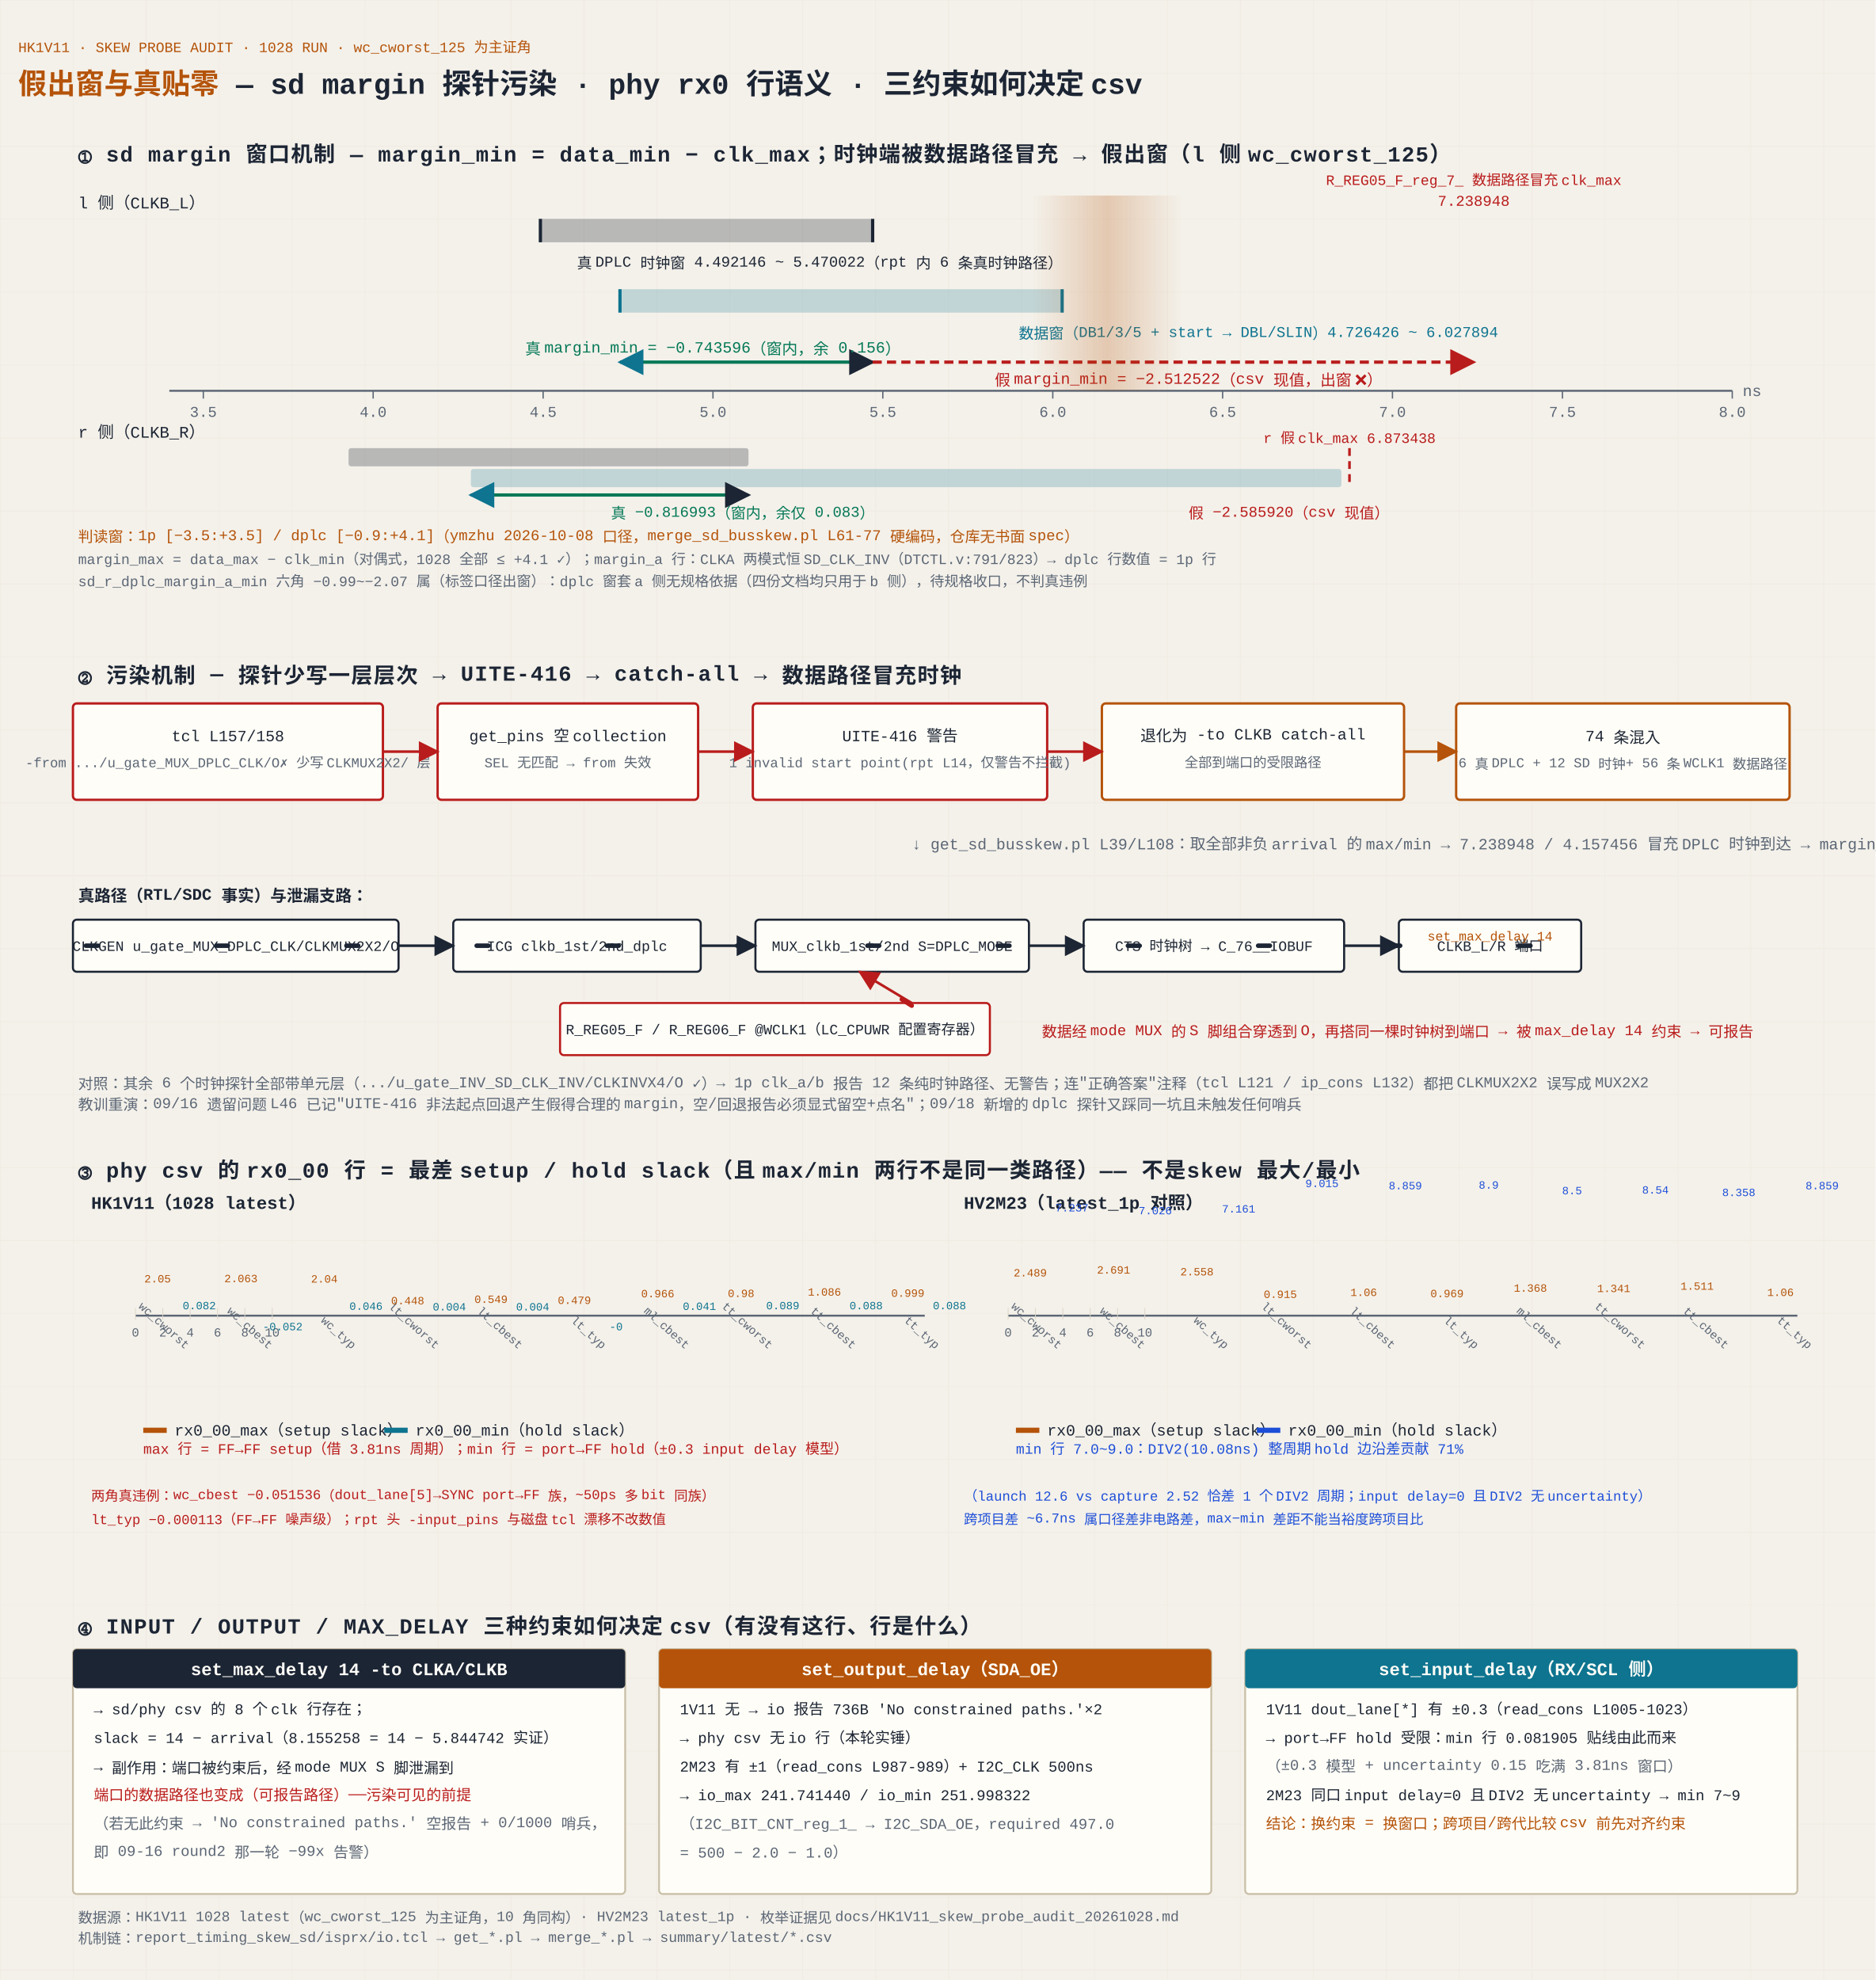
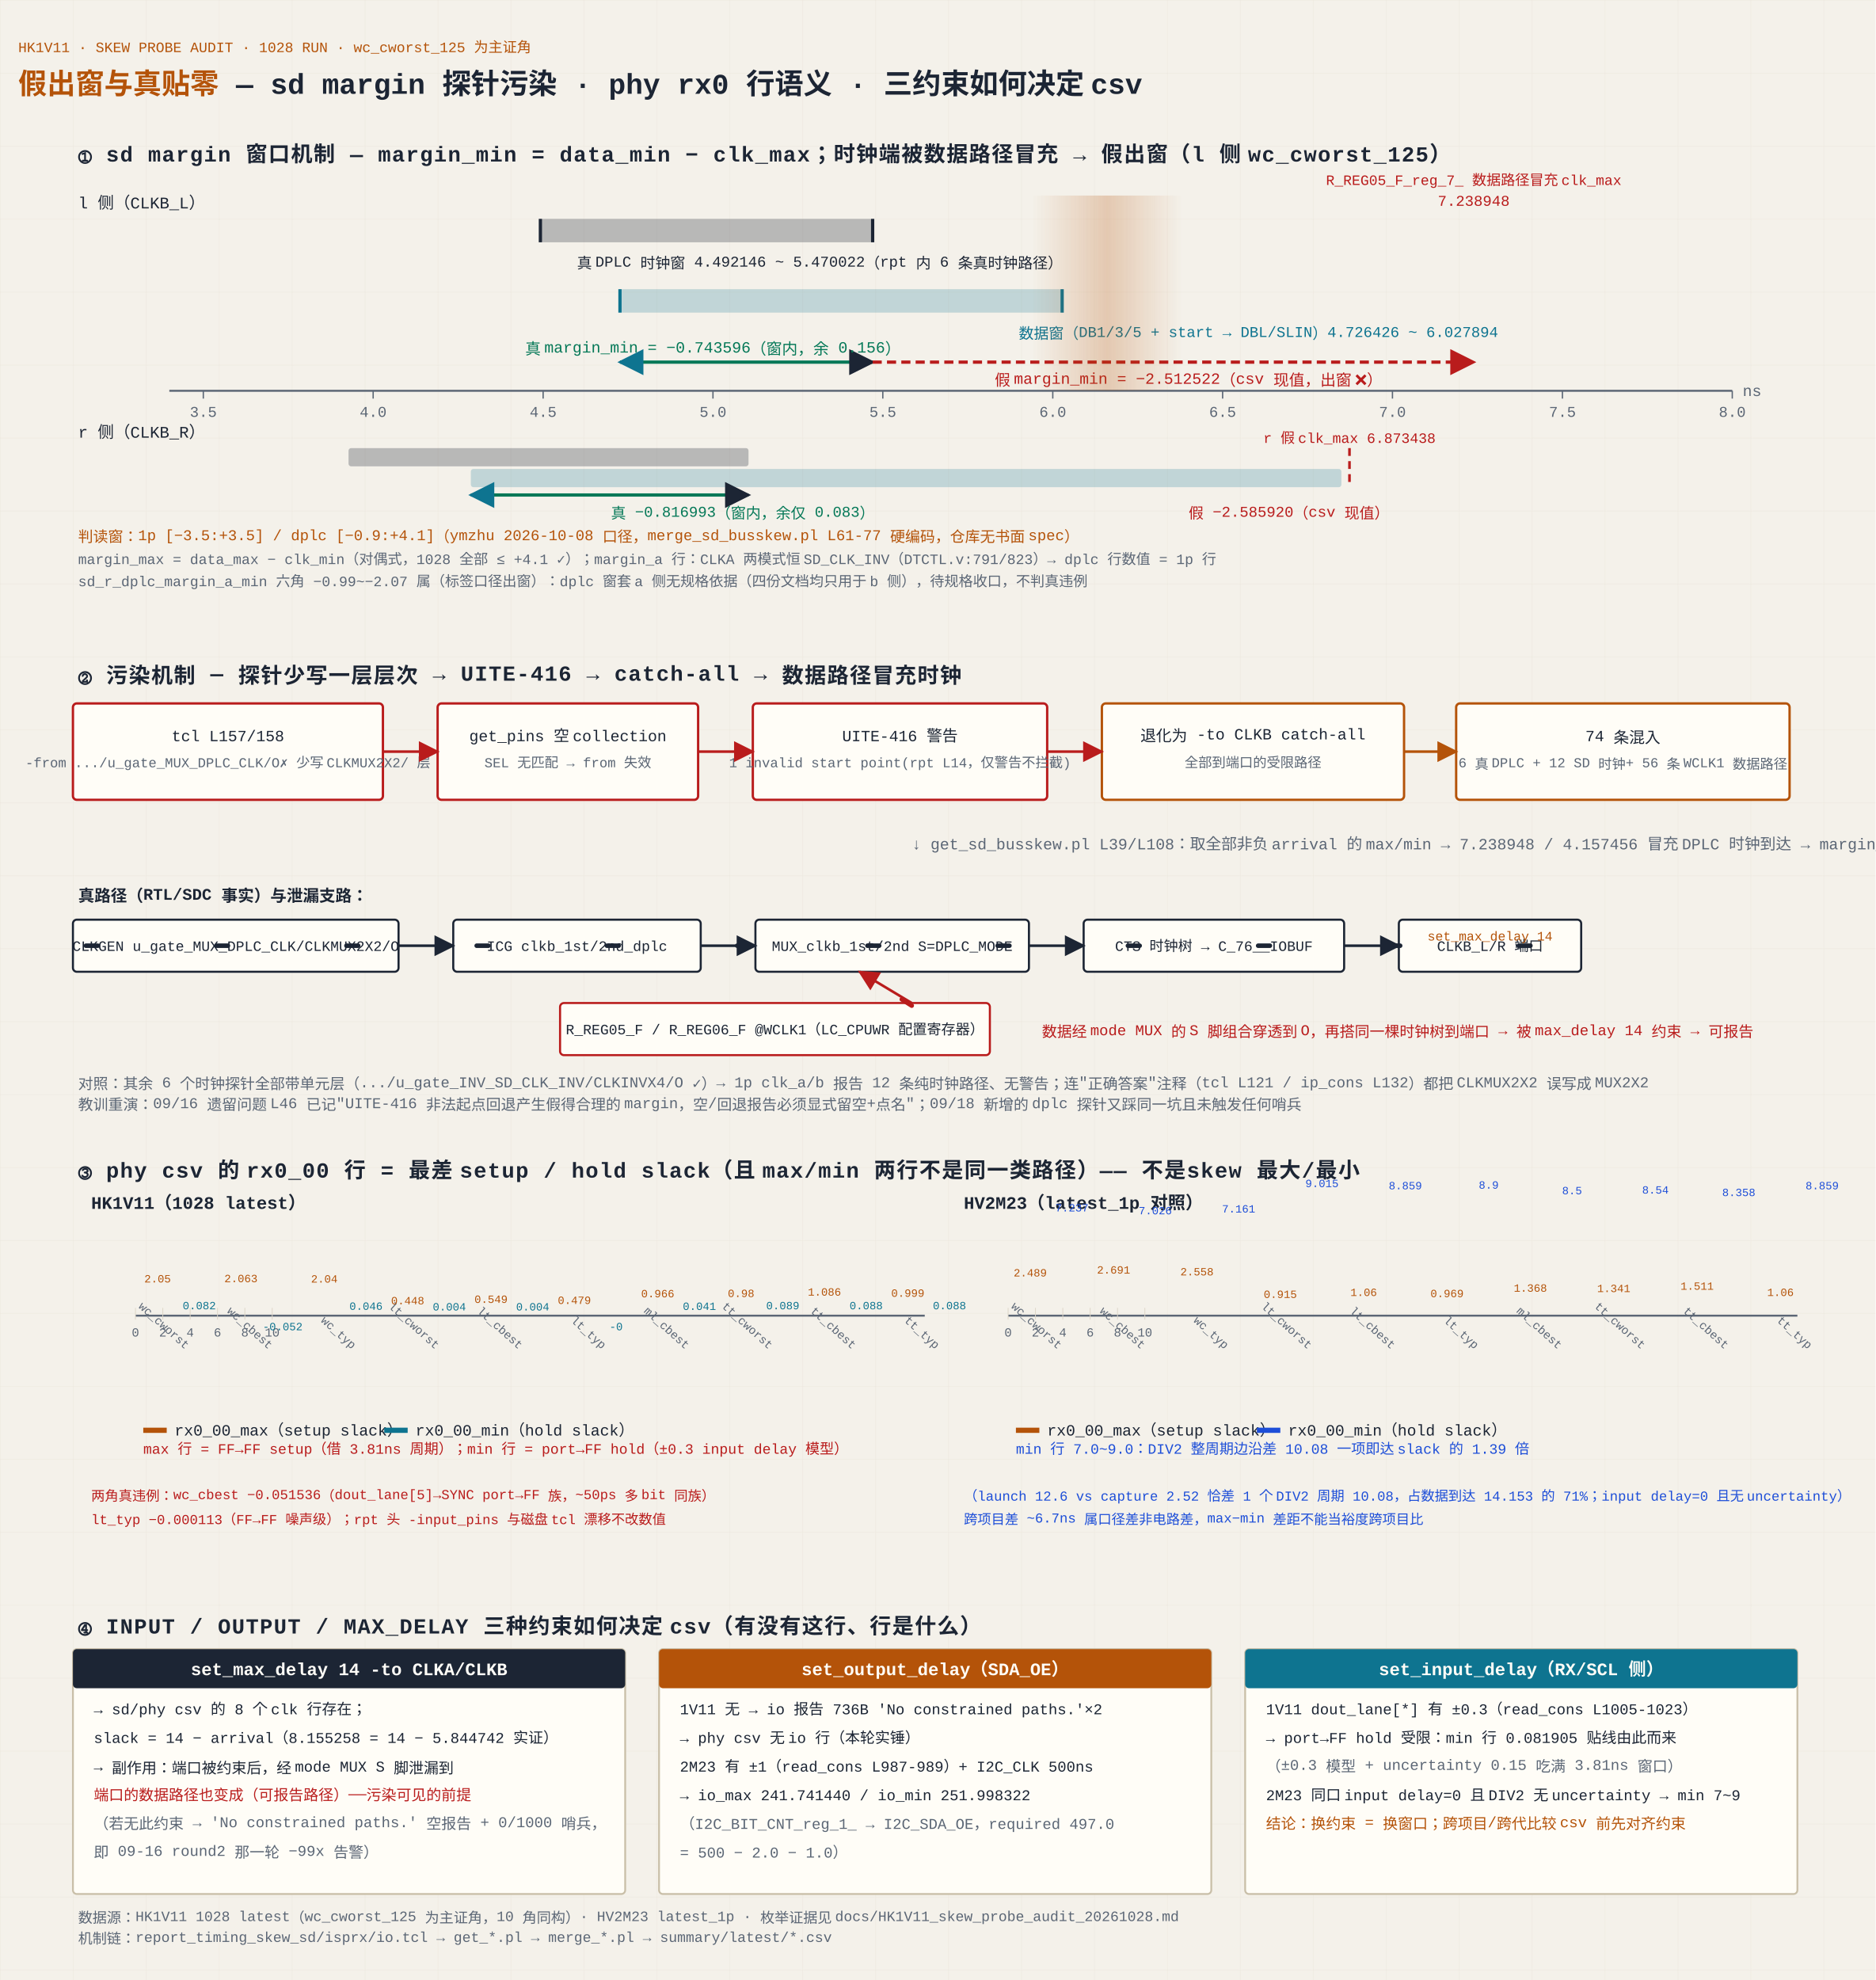
<svg xmlns="http://www.w3.org/2000/svg" width="1440" height="1520" viewBox="0 0 1440 1520" fill="#1c2534">
  <defs>
    <pattern id="grid" width="56" height="56" patternUnits="userSpaceOnUse">
      <path d="M 56 0 L 0 0 0 56" fill="none" stroke="#ddd6c8" stroke-width="0.5" />
    </pattern>
    <marker id="m_green" viewBox="0 0 10 10" refX="9" refY="5" markerWidth="8" markerHeight="8" orient="auto-start-reverse">
      <path d="M0,0 L10,5 L0,10 z" fill="#047857" />
    </marker>
    <marker id="m_red" viewBox="0 0 10 10" refX="9" refY="5" markerWidth="8" markerHeight="8" orient="auto-start-reverse">
      <path d="M0,0 L10,5 L0,10 z" fill="#b91c1c" />
    </marker>
    <marker id="m_ink" viewBox="0 0 10 10" refX="9" refY="5" markerWidth="8" markerHeight="8" orient="auto-start-reverse">
      <path d="M0,0 L10,5 L0,10 z" fill="#1c2534" />
    </marker>
    <marker id="m_data" viewBox="0 0 10 10" refX="9" refY="5" markerWidth="8" markerHeight="8" orient="auto-start-reverse">
      <path d="M0,0 L10,5 L0,10 z" fill="#0e7490" />
    </marker>
    <marker id="m_amber" viewBox="0 0 10 10" refX="9" refY="5" markerWidth="8" markerHeight="8" orient="auto-start-reverse">
      <path d="M0,0 L10,5 L0,10 z" fill="#b45309" />
    </marker>
    <marker id="m_blue" viewBox="0 0 10 10" refX="9" refY="5" markerWidth="8" markerHeight="8" orient="auto-start-reverse">
      <path d="M0,0 L10,5 L0,10 z" fill="#1d4ed8" />
    </marker>
    <marker id="m_mut" viewBox="0 0 10 10" refX="9" refY="5" markerWidth="8" markerHeight="8" orient="auto-start-reverse">
      <path d="M0,0 L10,5 L0,10 z" fill="#5b6675" />
    </marker>
    <linearGradient id="sweepgrad" x1="0" y1="0" x2="1" y2="0">
      <stop offset="0" stop-color="#f7e8d4" stop-opacity="0" />
      <stop offset="0.5" stop-color="#b45309" stop-opacity="0.55" />
      <stop offset="1" stop-color="#f7e8d4" stop-opacity="0" />
    </linearGradient>
  </defs>
  <style>text{font-family:"Microsoft YaHei","Noto Sans SC","Courier New",monospace}.mono{font-family:"Consolas","Microsoft YaHei","Courier New",monospace}.mut{fill:#5b6675}</style>
  <style>
.row{opacity:0;animation:rowIn .55s cubic-bezier(.22,.7,.3,1) forwards}
.head{opacity:0;animation:rowIn .55s cubic-bezier(.22,.7,.3,1) forwards}
@keyframes rowIn{from{opacity:0;transform:translateY(10px)}to{opacity:1;transform:none}}
.draw{stroke-dasharray:100;animation:drawIn .6s cubic-bezier(.4,0,.2,1) forwards}
@keyframes drawIn{from{stroke-dashoffset:100}to{stroke-dashoffset:0}}
.fade{opacity:0;animation:fadeIn .6s ease forwards}
@keyframes fadeIn{to{opacity:1}}
.flowdot{fill:none;stroke-linecap:round;stroke-dasharray:9 91;stroke-width:3.5;animation:flow 1.5s linear infinite}
@keyframes flow{to{stroke-dashoffset:-100}}
.flowtail{fill:none;stroke-linecap:round;stroke-dasharray:4 96;stroke-width:8;opacity:.25;animation:flow 1.5s linear infinite}
.pulse{transform-box:fill-box;transform-origin:center;animation:pulse 2.8s ease-in-out infinite}
@keyframes pulse{0%,100%{transform:scale(1);filter:drop-shadow(0 0 0 rgba(180,83,9,0))}50%{transform:scale(1.03);filter:drop-shadow(0 0 12px rgba(180,83,9,.8))}}
.pulse-t{transform-box:fill-box;transform-origin:center;animation:pulseT 2.8s ease-in-out infinite}
@keyframes pulseT{0%,100%{transform:scale(1);filter:drop-shadow(0 0 0 rgba(14,116,144,0))}50%{transform:scale(1.03);filter:drop-shadow(0 0 12px rgba(14,116,144,.8))}}
.pulse-b{transform-box:fill-box;transform-origin:center;animation:pulseB 2.8s ease-in-out infinite}
@keyframes pulseB{0%,100%{transform:scale(1);filter:drop-shadow(0 0 0 rgba(29,78,216,0))}50%{transform:scale(1.03);filter:drop-shadow(0 0 12px rgba(29,78,216,.8))}}
.sweepband{opacity:.85;animation:sweepMove 8s linear infinite}
@keyframes sweepMove{to{transform:translateX(var(--sweepP,160px))}}
.dashgrow{stroke-dasharray:7 5;animation:dashgrow 2.6s linear infinite}
@keyframes dashgrow{from{stroke-dashoffset:72}to{stroke-dashoffset:0}}
.march{animation:march 1.5s linear infinite}
@keyframes march{to{stroke-dashoffset:-16}}
.cellwave{transform-box:fill-box;transform-origin:center;animation:wave 2.6s ease-in-out infinite}
@keyframes wave{0%,100%{opacity:1;transform:scale(1)}50%{opacity:.72;transform:scale(1.01)}}
.breathe{animation:br 3.2s ease-in-out infinite}
@keyframes br{0%,100%{opacity:1}50%{opacity:.55}}
.step{transform-box:fill-box;transform-origin:center;animation:stepLit 6s ease-in-out infinite}
@keyframes stepLit{0%,16%{filter:drop-shadow(0 0 9px rgba(29,78,216,.85));transform:scale(1.02)}24%,92%{filter:drop-shadow(0 0 0 rgba(29,78,216,0));transform:none}100%{filter:drop-shadow(0 0 9px rgba(29,78,216,.85));transform:scale(1.02)}}
@media (prefers-reduced-motion:reduce){*{animation:none!important}.row,.head,.fade{opacity:1!important}.flowdot,.flowtail,.sweepband{display:none!important}}
</style>
  <rect width="1440" height="1520" fill="#f4f1ea" />
  <rect width="1440" height="1520" fill="url(#grid)" opacity="0.45" />
  <text x="14" y="40" font-size="11" fill="#b45309" class="mono">HK1V11 · SKEW PROBE AUDIT · 1028 RUN · wc_cworst_125 为主证角</text>
  <text x="14" y="72" font-size="22" font-weight="bold">
    <tspan fill="#b45309">假出窗与真贴零</tspan> — sd margin 探针污染 · phy rx0 行语义 · 三约束如何决定 csv</text>
  <rect class="fade" x="40" y="96" width="1360" height="380" rx="2" fill="#fffdf7" stroke="#c9bfa8" stroke-width="1.5" />
  <text x="60" y="124" font-size="16.5" font-weight="bold" letter-spacing="0.05em">① sd margin 窗口机制 — margin_min = data_min − clk_max；时钟端被数据路径冒充 → 假出窗（l 侧 wc_cworst_125）</text>
  <text x="60" y="160" font-size="12.5">l 侧（CLKB_L）</text>
  <rect x="414.9" y="168" width="255.1" height="18" rx="2" fill="#1c2534" opacity="0.28" />
  <line x1="414.9" y1="168" x2="414.9" y2="186" stroke="#1c2534" stroke-width="2.5" />
  <line x1="670.0" y1="168" x2="670.0" y2="186" stroke="#1c2534" stroke-width="2.5" class="clktrue" />
  <text x="443.0" y="206" font-size="11.5" fill="#1c2534">真 DPLC 时钟窗 4.492146 ~ 5.470022（rpt 内 6 条真时钟路径）</text>
  <rect x="476.0" y="222" width="339.5" height="18" rx="2" fill="#0e7490" opacity="0.22" />
  <line x1="476.0" y1="222" x2="476.0" y2="240" stroke="#0e7490" stroke-width="2.5" />
  <line x1="815.5" y1="222" x2="815.5" y2="240" stroke="#0e7490" stroke-width="2.5" />
  <text x="782.2" y="260" font-size="11.5" fill="#0e7490">数据窗（DB1/3/5 + start → DBL/SLIN）4.726426 ~ 6.027894</text>
  <line x1="1131.5" y1="150" x2="1131.5" y2="300" stroke="#b91c1c" stroke-width="2" stroke-dasharray="6,4" class="fade march" />
  <text x="1131.5" y="158" font-size="11.5" fill="#b91c1c" text-anchor="middle">7.238948</text>
  <text x="1131.5" y="142" font-size="11" fill="#b91c1c" text-anchor="middle" class="mono">R_REG05_F_reg_7_ 数据路径冒充 clk_max</text>
  <line x1="130" y1="300" x2="1330" y2="300" stroke="#5b6675" stroke-width="1.5" />
  <line x1="156.1" y1="300" x2="156.1" y2="306" stroke="#5b6675" stroke-width="1" />
  <text x="156.1" y="320" font-size="11.5" text-anchor="middle" class="mono mut">3.5</text>
  <line x1="286.5" y1="300" x2="286.5" y2="306" stroke="#5b6675" stroke-width="1" />
  <text x="286.5" y="320" font-size="11.5" text-anchor="middle" class="mono mut">4.0</text>
  <line x1="417.0" y1="300" x2="417.0" y2="306" stroke="#5b6675" stroke-width="1" />
  <text x="417.0" y="320" font-size="11.5" text-anchor="middle" class="mono mut">4.5</text>
  <line x1="547.4" y1="300" x2="547.4" y2="306" stroke="#5b6675" stroke-width="1" />
  <text x="547.4" y="320" font-size="11.5" text-anchor="middle" class="mono mut">5.0</text>
  <line x1="677.8" y1="300" x2="677.8" y2="306" stroke="#5b6675" stroke-width="1" />
  <text x="677.8" y="320" font-size="11.5" text-anchor="middle" class="mono mut">5.5</text>
  <line x1="808.3" y1="300" x2="808.3" y2="306" stroke="#5b6675" stroke-width="1" />
  <text x="808.3" y="320" font-size="11.5" text-anchor="middle" class="mono mut">6.0</text>
  <line x1="938.7" y1="300" x2="938.7" y2="306" stroke="#5b6675" stroke-width="1" />
  <text x="938.7" y="320" font-size="11.5" text-anchor="middle" class="mono mut">6.5</text>
  <line x1="1069.1" y1="300" x2="1069.1" y2="306" stroke="#5b6675" stroke-width="1" />
  <text x="1069.1" y="320" font-size="11.5" text-anchor="middle" class="mono mut">7.0</text>
  <line x1="1199.6" y1="300" x2="1199.6" y2="306" stroke="#5b6675" stroke-width="1" />
  <text x="1199.6" y="320" font-size="11.5" text-anchor="middle" class="mono mut">7.5</text>
  <line x1="1330.0" y1="300" x2="1330.0" y2="306" stroke="#5b6675" stroke-width="1" />
  <text x="1330.0" y="320" font-size="11.5" text-anchor="middle" class="mono mut">8.0</text>
  <text x="1338" y="304" font-size="12" class="mono mut">ns</text>
  <line x1="476.0" y1="278" x2="670.0" y2="278" stroke="#047857" stroke-width="2.5" marker-start="url(#m_data)" marker-end="url(#m_ink)" />
  <text x="547.4" y="272" font-size="12" text-anchor="middle" fill="#047857">真 margin_min = −0.743596（窗内，余 0.156）</text>
  <line x1="670.0" y1="278" x2="1131.5" y2="278" stroke="#b91c1c" stroke-width="2.5" stroke-dasharray="7,4" marker-end="url(#m_red)" />
  <text x="912.6" y="296" font-size="12" text-anchor="middle" fill="#b91c1c">假 margin_min = −2.512522（csv 现值，出窗 ❌）</text>
  <text x="60" y="336" font-size="12.5">r 侧（CLKB_R）</text>
  <rect x="267.6" y="344" width="307.1" height="14" rx="2" fill="#1c2534" opacity="0.28" />
  <rect x="361.5" y="360" width="668.4" height="14" rx="2" fill="#0e7490" opacity="0.22" />
  <line x1="1036.1" y1="344" x2="1036.1" y2="374" stroke="#b91c1c" stroke-width="2" stroke-dasharray="6,4" />
  <text x="1036.1" y="340" font-size="11" fill="#b91c1c" text-anchor="middle" class="mono">r 假 clk_max 6.873438</text>
  <line x1="361.5" y1="380" x2="574.7" y2="380" stroke="#047857" stroke-width="2.5" marker-start="url(#m_data)" marker-end="url(#m_ink)" />
  <text x="469.1" y="398" font-size="11.5" fill="#047857">真 −0.816993（窗内，余仅 0.083）</text>
  <text x="912.6" y="398" font-size="11.5" fill="#b91c1c">假 −2.585920（csv 现值）</text>
  <text x="60" y="416" font-size="11.5" fill="#b45309">判读窗：1p [−3.5:+3.5] / dplc [−0.9:+4.1]（ymzhu 2026-10-08 口径，merge_sd_busskew.pl L61-77 硬编码，仓库无书面 spec）</text>
  <text x="60" y="433" font-size="11" class="mut">margin_max = data_max − clk_min（对偶式，1028 全部 ≤ +4.1 ✓）；margin_a 行：CLKA 两模式恒 SD_CLK_INV（DTCTL.v:791/823）→ dplc 行数值 = 1p 行</text>
  <text x="60" y="450" font-size="11" class="mut">sd_r_dplc_margin_a_min 六角 −0.99~−2.07 属（标签口径出窗）：dplc 窗套 a 侧无规格依据（四份文档均只用于 b 侧），待规格收口，不判真违例</text>
  <rect class="fade" style="animation-delay:.15s" x="40" y="496" width="1360" height="360" rx="2" fill="#fffdf7" stroke="#c9bfa8" stroke-width="1.5" />
  <text x="60" y="524" font-size="16.5" font-weight="bold" letter-spacing="0.05em">② 污染机制 — 探针少写一层层次 → UITE-416 → catch-all → 数据路径冒充时钟</text>
  <rect x="56" y="540" width="238" height="74" rx="3" fill="#fffdf7" stroke="#b91c1c" stroke-width="1.8" />
  <text x="175" y="569" font-size="12" text-anchor="middle" fill="#1c2534" class="mono">tcl L157/158</text>
  <text x="175" y="589" font-size="10.5" text-anchor="middle" class="mut">-from .../u_gate_MUX_DPLC_CLK/O
✗ 少写 CLKMUX2X2/ 层</text>
  <rect x="336" y="540" width="200" height="74" rx="3" fill="#fffdf7" stroke="#b91c1c" stroke-width="1.8" />
  <text x="436" y="569" font-size="12" text-anchor="middle" fill="#1c2534" class="mono">get_pins 空 collection</text>
  <text x="436" y="589" font-size="10.5" text-anchor="middle" class="mut">SEL 无匹配 → from 失效</text>
  <rect x="578" y="540" width="226" height="74" rx="3" fill="#fffdf7" stroke="#b91c1c" stroke-width="1.8" />
  <text x="691" y="569" font-size="12" text-anchor="middle" fill="#1c2534" class="mono">UITE-416 警告</text>
  <text x="691" y="589" font-size="10.5" text-anchor="middle" class="mut">1 invalid start point
(rpt L14，仅警告不拦截)</text>
  <rect x="846" y="540" width="232" height="74" rx="3" fill="#fffdf7" stroke="#b45309" stroke-width="1.8" />
  <text x="962" y="569" font-size="12" text-anchor="middle" fill="#1c2534" class="mono">退化为 -to CLKB catch-all</text>
  <text x="962" y="589" font-size="10.5" text-anchor="middle" class="mut">全部到端口的受限路径</text>
  <rect x="1118" y="540" width="256" height="74" rx="3" fill="#fffdf7" stroke="#b45309" stroke-width="1.8" />
  <text x="1246" y="569" font-size="12" text-anchor="middle" fill="#1c2534" class="mono">74 条混入</text>
  <text x="1246" y="589" font-size="10.5" text-anchor="middle" class="mut">6 真 DPLC + 12 SD 时钟
+ 56 条 WCLK1 数据路径</text>
  <line x1="294" y1="577" x2="336" y2="577" stroke="#b91c1c" stroke-width="2" marker-end="url(#m_red)" />
  <line x1="536" y1="577" x2="578" y2="577" stroke="#b91c1c" stroke-width="2" marker-end="url(#m_red)" />
  <line x1="804" y1="577" x2="846" y2="577" stroke="#b91c1c" stroke-width="2" marker-end="url(#m_red)" />
  <line x1="1078" y1="577" x2="1118" y2="577" stroke="#b45309" stroke-width="2" marker-end="url(#m_amber)" />
  <text x="700" y="652" font-size="12" class="mut">↓ get_sd_busskew.pl L39/L108：取全部非负 arrival 的 max/min → 7.238948 / 4.157456 冒充 DPLC 时钟到达 → margin_b 假出窗</text>
  <text x="60" y="692" font-size="12.5" font-weight="bold">真路径（RTL/SDC 事实）与泄漏支路：</text>
  <rect x="56" y="706" width="250" height="40" rx="3" fill="#fffdf7" stroke="#1c2534" stroke-width="1.6" class="n_clksrc pulse" />
  <text x="181" y="730" font-size="11" text-anchor="middle">CLKGEN u_gate_MUX_DPLC_CLK/CLKMUX2X2/O</text>
  <rect x="348" y="706" width="190" height="40" rx="3" fill="#fffdf7" stroke="#1c2534" stroke-width="1.6" class="" />
  <text x="443" y="730" font-size="11" text-anchor="middle">ICG clkb_1st/2nd_dplc</text>
  <rect x="580" y="706" width="210" height="40" rx="3" fill="#fffdf7" stroke="#1c2534" stroke-width="1.6" class="n_mux" />
  <text x="685" y="730" font-size="11" text-anchor="middle">MUX_clkb_1st/2nd  S=DPLC_MODE</text>
  <rect x="832" y="706" width="200" height="40" rx="3" fill="#fffdf7" stroke="#1c2534" stroke-width="1.6" class="" />
  <text x="932" y="730" font-size="11" text-anchor="middle">CTS 时钟树 → C_76__IOBUF</text>
  <rect x="1074" y="706" width="140" height="40" rx="3" fill="#fffdf7" stroke="#1c2534" stroke-width="1.6" class="" />
  <text x="1144" y="730" font-size="11" text-anchor="middle">CLKB_L/R 端口</text>
  <text x="1144" y="722" font-size="10" text-anchor="middle" fill="#b45309" class="mono">set_max_delay 14</text>
  <line x1="306" y1="726" x2="348" y2="726" stroke="#1c2534" stroke-width="2" marker-end="url(#m_ink)" />
  <line x1="538" y1="726" x2="580" y2="726" stroke="#1c2534" stroke-width="2" marker-end="url(#m_ink)" />
  <line x1="790" y1="726" x2="832" y2="726" stroke="#1c2534" stroke-width="2" marker-end="url(#m_ink)" />
  <line x1="1032" y1="726" x2="1074" y2="726" stroke="#1c2534" stroke-width="2" marker-end="url(#m_ink)" />
  <rect x="430" y="770" width="330" height="40" rx="3" fill="#fffdf7" stroke="#b91c1c" stroke-width="1.6" class="n_leak pulse" style="animation-delay:-1.4s" />
  <text x="595" y="794" font-size="11" text-anchor="middle">R_REG05_F / R_REG06_F @WCLK1（LC_CPUWR 配置寄存器）</text>
  <line x1="700" y1="770" x2="660" y2="746" stroke="#b91c1c" stroke-width="2" marker-end="url(#m_red)" />
  <text x="800" y="796" font-size="11.5" fill="#b91c1c">数据经 mode MUX 的 S 脚组合穿透到 O，再搭同一棵时钟树到端口 → 被 max_delay 14 约束 → 可报告</text>
  <text x="60" y="836" font-size="11.5" class="mut">对照：其余 6 个时钟探针全部带单元层（.../u_gate_INV_SD_CLK_INV/CLKINVX4/O ✓）→ 1p clk_a/b 报告 12 条纯时钟路径、无警告；连"正确答案"注释（tcl L121 / ip_cons L132）都把 CLKMUX2X2 误写成 MUX2X2</text>
  <text x="60" y="852" font-size="11.5" class="mut">教训重演：09/16 遗留问题 L46 已记"UITE-416 非法起点回退产生假得合理的 margin，空/回退报告必须显式留空+点名"；09/18 新增的 dplc 探针又踩同一坑且未触发任何哨兵</text>
  <rect class="fade" style="animation-delay:.3s" x="40" y="876" width="1360" height="330" rx="2" fill="#fffdf7" stroke="#c9bfa8" stroke-width="1.5" />
  <text x="60" y="904" font-size="16.5" font-weight="bold" letter-spacing="0.05em">③ phy csv 的 rx0_00 行 = 最差 setup / hold slack（且 max/min 两行不是同一类路径）—— 不是skew 最大/最小</text>
  <text x="70" y="928" font-size="13.5" font-weight="bold">HK1V11（1028 latest）</text>
  <line x1="104" y1="1010" x2="710" y2="1010" stroke="#5b6675" stroke-width="1.5" />
  <line x1="104.0" y1="1004" x2="104.0" y2="1013" stroke="#ddd6c8" stroke-width="0.6" />
  <text x="104.0" y="1026" font-size="9.5" text-anchor="middle" class="mono mut">0</text>
  <line x1="125.0" y1="1004" x2="125.0" y2="1013" stroke="#ddd6c8" stroke-width="0.6" />
  <text x="125.0" y="1026" font-size="9.5" text-anchor="middle" class="mono mut">2</text>
  <line x1="146.0" y1="1004" x2="146.0" y2="1013" stroke="#ddd6c8" stroke-width="0.6" />
  <text x="146.0" y="1026" font-size="9.5" text-anchor="middle" class="mono mut">4</text>
  <line x1="167.0" y1="1004" x2="167.0" y2="1013" stroke="#ddd6c8" stroke-width="0.6" />
  <text x="167.0" y="1026" font-size="9.5" text-anchor="middle" class="mono mut">6</text>
  <line x1="188.0" y1="1004" x2="188.0" y2="1013" stroke="#ddd6c8" stroke-width="0.6" />
  <text x="188.0" y="1026" font-size="9.5" text-anchor="middle" class="mono mut">8</text>
  <line x1="209.0" y1="1004" x2="209.0" y2="1013" stroke="#ddd6c8" stroke-width="0.6" />
  <text x="209.0" y="1026" font-size="9.5" text-anchor="middle" class="mono mut">10</text>
  <text x="142" y="1036" font-size="9" text-anchor="end" class="mono mut" transform="rotate(42 142,1036)">wc_cworst</text>
  <rect x="108" y="988.5" width="26" height="21.5" fill="#b45309" class="row" />
  <text x="121" y="984.5" font-size="8.5" text-anchor="middle" fill="#b45309" class="mono">2.05</text>
  <rect x="140" y="1009.1" width="26" height="1.2" fill="#0e7490" class="row" />
  <text x="153" y="1005.1" font-size="8.5" text-anchor="middle" fill="#0e7490" class="mono">0.082</text>
  <text x="206" y="1036" font-size="9" text-anchor="end" class="mono mut" transform="rotate(42 206,1036)">wc_cbest</text>
  <rect x="172" y="988.3" width="26" height="21.7" fill="#b45309" class="row" />
  <text x="185" y="984.3" font-size="8.5" text-anchor="middle" fill="#b45309" class="mono">2.063</text>
  <rect x="204" y="1010.0" width="26" height="1.2" fill="#0e7490" class="row" />
  <text x="217" y="1021.2" font-size="8.5" text-anchor="middle" fill="#0e7490" class="mono">-0.052</text>
  <text x="270" y="1036" font-size="9" text-anchor="end" class="mono mut" transform="rotate(42 270,1036)">wc_typ</text>
  <rect x="236" y="988.6" width="26" height="21.4" fill="#b45309" class="row" />
  <text x="249" y="984.6" font-size="8.5" text-anchor="middle" fill="#b45309" class="mono">2.04</text>
  <rect x="268" y="1009.5" width="26" height="1.2" fill="#0e7490" class="row" />
  <text x="281" y="1005.5" font-size="8.5" text-anchor="middle" fill="#0e7490" class="mono">0.046</text>
  <text x="334" y="1036" font-size="9" text-anchor="end" class="mono mut" transform="rotate(42 334,1036)">lt_cworst</text>
  <rect x="300" y="1005.3" width="26" height="4.7" fill="#b45309" class="row" />
  <text x="313" y="1001.3" font-size="8.5" text-anchor="middle" fill="#b45309" class="mono">0.448</text>
  <rect x="332" y="1010.0" width="26" height="1.2" fill="#0e7490" class="row" />
  <text x="345" y="1006.0" font-size="8.5" text-anchor="middle" fill="#0e7490" class="mono">0.004</text>
  <text x="398" y="1036" font-size="9" text-anchor="end" class="mono mut" transform="rotate(42 398,1036)">lt_cbest</text>
  <rect x="364" y="1004.2" width="26" height="5.8" fill="#b45309" class="row" />
  <text x="377" y="1000.2" font-size="8.5" text-anchor="middle" fill="#b45309" class="mono">0.549</text>
  <rect x="396" y="1010.0" width="26" height="1.2" fill="#0e7490" class="row" />
  <text x="409" y="1006.0" font-size="8.5" text-anchor="middle" fill="#0e7490" class="mono">0.004</text>
  <text x="462" y="1036" font-size="9" text-anchor="end" class="mono mut" transform="rotate(42 462,1036)">lt_typ</text>
  <rect x="428" y="1005.0" width="26" height="5.0" fill="#b45309" class="row" />
  <text x="441" y="1001.0" font-size="8.5" text-anchor="middle" fill="#b45309" class="mono">0.479</text>
  <rect x="460" y="1010.0" width="26" height="1.2" fill="#0e7490" class="row" />
  <text x="473" y="1021.2" font-size="8.5" text-anchor="middle" fill="#0e7490" class="mono">-0</text>
  <text x="526" y="1036" font-size="9" text-anchor="end" class="mono mut" transform="rotate(42 526,1036)">ml_cbest</text>
  <rect x="492" y="999.9" width="26" height="10.1" fill="#b45309" class="row" />
  <text x="505" y="995.9" font-size="8.5" text-anchor="middle" fill="#b45309" class="mono">0.966</text>
  <rect x="524" y="1009.6" width="26" height="1.2" fill="#0e7490" class="row" />
  <text x="537" y="1005.6" font-size="8.5" text-anchor="middle" fill="#0e7490" class="mono">0.041</text>
  <text x="590" y="1036" font-size="9" text-anchor="end" class="mono mut" transform="rotate(42 590,1036)">tt_cworst</text>
  <rect x="556" y="999.7" width="26" height="10.3" fill="#b45309" class="row" />
  <text x="569" y="995.7" font-size="8.5" text-anchor="middle" fill="#b45309" class="mono">0.98</text>
  <rect x="588" y="1009.1" width="26" height="1.2" fill="#0e7490" class="row" />
  <text x="601" y="1005.1" font-size="8.5" text-anchor="middle" fill="#0e7490" class="mono">0.089</text>
  <text x="654" y="1036" font-size="9" text-anchor="end" class="mono mut" transform="rotate(42 654,1036)">tt_cbest</text>
  <rect x="620" y="998.6" width="26" height="11.4" fill="#b45309" class="row" />
  <text x="633" y="994.6" font-size="8.5" text-anchor="middle" fill="#b45309" class="mono">1.086</text>
  <rect x="652" y="1009.1" width="26" height="1.2" fill="#0e7490" class="row" />
  <text x="665" y="1005.1" font-size="8.5" text-anchor="middle" fill="#0e7490" class="mono">0.088</text>
  <text x="718" y="1036" font-size="9" text-anchor="end" class="mono mut" transform="rotate(42 718,1036)">tt_typ</text>
  <rect x="684" y="999.5" width="26" height="10.5" fill="#b45309" class="row" />
  <text x="697" y="995.5" font-size="8.5" text-anchor="middle" fill="#b45309" class="mono">0.999</text>
  <rect x="716" y="1009.1" width="26" height="1.2" fill="#0e7490" class="row" />
  <text x="729" y="1005.1" font-size="8.5" text-anchor="middle" fill="#0e7490" class="mono">0.088</text>
  <rect x="110" y="1096" width="18" height="4" fill="#b45309" />
  <text x="134" y="1102" font-size="12">rx0_00_max（setup slack）</text>
  <rect x="295" y="1096" width="18" height="4" fill="#0e7490" />
  <text x="319" y="1102" font-size="12">rx0_00_min（hold slack）</text>
  <text x="110" y="1116" font-size="11" fill="#b91c1c">max 行 = FF→FF setup（借 3.81ns 周期）；min 行 = port→FF hold（±0.3 input delay 模型）</text>
  <text x="70" y="1152" font-size="10.5" fill="#b91c1c">两角真违例：wc_cbest −0.051536（dout_lane[5]→SYNC port→FF 族，~50ps 多 bit 同族）</text>
  <text x="70" y="1170" font-size="10.5" fill="#b91c1c">lt_typ −0.000113（FF→FF 噪声级）；rpt 头 -input_pins 与磁盘 tcl 漂移不改数值</text>
  <text x="740" y="928" font-size="13.5" font-weight="bold">HV2M23（latest_1p 对照）</text>
  <line x1="774" y1="1010" x2="1380" y2="1010" stroke="#5b6675" stroke-width="1.5" />
  <line x1="774.0" y1="1004" x2="774.0" y2="1013" stroke="#ddd6c8" stroke-width="0.6" />
  <text x="774.0" y="1026" font-size="9.5" text-anchor="middle" class="mono mut">0</text>
  <line x1="795.0" y1="1004" x2="795.0" y2="1013" stroke="#ddd6c8" stroke-width="0.6" />
  <text x="795.0" y="1026" font-size="9.5" text-anchor="middle" class="mono mut">2</text>
  <line x1="816.0" y1="1004" x2="816.0" y2="1013" stroke="#ddd6c8" stroke-width="0.6" />
  <text x="816.0" y="1026" font-size="9.5" text-anchor="middle" class="mono mut">4</text>
  <line x1="837.0" y1="1004" x2="837.0" y2="1013" stroke="#ddd6c8" stroke-width="0.6" />
  <text x="837.0" y="1026" font-size="9.5" text-anchor="middle" class="mono mut">6</text>
  <line x1="858.0" y1="1004" x2="858.0" y2="1013" stroke="#ddd6c8" stroke-width="0.6" />
  <text x="858.0" y="1026" font-size="9.5" text-anchor="middle" class="mono mut">8</text>
  <line x1="879.0" y1="1004" x2="879.0" y2="1013" stroke="#ddd6c8" stroke-width="0.6" />
  <text x="879.0" y="1026" font-size="9.5" text-anchor="middle" class="mono mut">10</text>
  <text x="812" y="1036" font-size="9" text-anchor="end" class="mono mut" transform="rotate(42 812,1036)">wc_cworst</text>
  <rect x="778" y="983.9" width="26" height="26.1" fill="#b45309" class="row" />
  <text x="791" y="979.9" font-size="8.5" text-anchor="middle" fill="#b45309" class="mono">2.489</text>
  <rect x="810" y="934.0" width="26" height="76.0" fill="#1d4ed8" class="row" />
  <text x="823" y="930.0" font-size="8.5" text-anchor="middle" fill="#1d4ed8" class="mono">7.237</text>
  <text x="876" y="1036" font-size="9" text-anchor="end" class="mono mut" transform="rotate(42 876,1036)">wc_cbest</text>
  <rect x="842" y="981.7" width="26" height="28.3" fill="#b45309" class="row" />
  <text x="855" y="977.7" font-size="8.5" text-anchor="middle" fill="#b45309" class="mono">2.691</text>
  <rect x="874" y="936.2" width="26" height="73.8" fill="#1d4ed8" class="row" />
  <text x="887" y="932.2" font-size="8.5" text-anchor="middle" fill="#1d4ed8" class="mono">7.026</text>
  <text x="940" y="1036" font-size="9" text-anchor="end" class="mono mut" transform="rotate(42 940,1036)">wc_typ</text>
  <rect x="906" y="983.1" width="26" height="26.9" fill="#b45309" class="row" />
  <text x="919" y="979.1" font-size="8.5" text-anchor="middle" fill="#b45309" class="mono">2.558</text>
  <rect x="938" y="934.8" width="26" height="75.2" fill="#1d4ed8" class="row" />
  <text x="951" y="930.8" font-size="8.5" text-anchor="middle" fill="#1d4ed8" class="mono">7.161</text>
  <text x="1004" y="1036" font-size="9" text-anchor="end" class="mono mut" transform="rotate(42 1004,1036)">lt_cworst</text>
  <rect x="970" y="1000.4" width="26" height="9.6" fill="#b45309" class="row" />
  <text x="983" y="996.4" font-size="8.5" text-anchor="middle" fill="#b45309" class="mono">0.915</text>
  <rect x="1002" y="915.3" width="26" height="94.7" fill="#1d4ed8" class="row" />
  <text x="1015" y="911.3" font-size="8.5" text-anchor="middle" fill="#1d4ed8" class="mono">9.015</text>
  <text x="1068" y="1036" font-size="9" text-anchor="end" class="mono mut" transform="rotate(42 1068,1036)">lt_cbest</text>
  <rect x="1034" y="998.9" width="26" height="11.1" fill="#b45309" class="row" />
  <text x="1047" y="994.9" font-size="8.5" text-anchor="middle" fill="#b45309" class="mono">1.06</text>
  <rect x="1066" y="917.0" width="26" height="93.0" fill="#1d4ed8" class="row" />
  <text x="1079" y="913.0" font-size="8.5" text-anchor="middle" fill="#1d4ed8" class="mono">8.859</text>
  <text x="1132" y="1036" font-size="9" text-anchor="end" class="mono mut" transform="rotate(42 1132,1036)">lt_typ</text>
  <rect x="1098" y="999.8" width="26" height="10.2" fill="#b45309" class="row" />
  <text x="1111" y="995.8" font-size="8.5" text-anchor="middle" fill="#b45309" class="mono">0.969</text>
  <rect x="1130" y="916.5" width="26" height="93.5" fill="#1d4ed8" class="row" />
  <text x="1143" y="912.5" font-size="8.5" text-anchor="middle" fill="#1d4ed8" class="mono">8.9</text>
  <text x="1196" y="1036" font-size="9" text-anchor="end" class="mono mut" transform="rotate(42 1196,1036)">ml_cbest</text>
  <rect x="1162" y="995.6" width="26" height="14.4" fill="#b45309" class="row" />
  <text x="1175" y="991.6" font-size="8.5" text-anchor="middle" fill="#b45309" class="mono">1.368</text>
  <rect x="1194" y="920.8" width="26" height="89.2" fill="#1d4ed8" class="row" />
  <text x="1207" y="916.8" font-size="8.5" text-anchor="middle" fill="#1d4ed8" class="mono">8.5</text>
  <text x="1260" y="1036" font-size="9" text-anchor="end" class="mono mut" transform="rotate(42 1260,1036)">tt_cworst</text>
  <rect x="1226" y="995.9" width="26" height="14.1" fill="#b45309" class="row" />
  <text x="1239" y="991.9" font-size="8.5" text-anchor="middle" fill="#b45309" class="mono">1.341</text>
  <rect x="1258" y="920.3" width="26" height="89.7" fill="#1d4ed8" class="row" />
  <text x="1271" y="916.3" font-size="8.5" text-anchor="middle" fill="#1d4ed8" class="mono">8.54</text>
  <text x="1324" y="1036" font-size="9" text-anchor="end" class="mono mut" transform="rotate(42 1324,1036)">tt_cbest</text>
  <rect x="1290" y="994.1" width="26" height="15.9" fill="#b45309" class="row" />
  <text x="1303" y="990.1" font-size="8.5" text-anchor="middle" fill="#b45309" class="mono">1.511</text>
  <rect x="1322" y="922.2" width="26" height="87.8" fill="#1d4ed8" class="row" />
  <text x="1335" y="918.2" font-size="8.5" text-anchor="middle" fill="#1d4ed8" class="mono">8.358</text>
  <text x="1388" y="1036" font-size="9" text-anchor="end" class="mono mut" transform="rotate(42 1388,1036)">tt_typ</text>
  <rect x="1354" y="998.9" width="26" height="11.1" fill="#b45309" class="row" />
  <text x="1367" y="994.9" font-size="8.5" text-anchor="middle" fill="#b45309" class="mono">1.06</text>
  <rect x="1386" y="917.0" width="26" height="93.0" fill="#1d4ed8" class="row" />
  <text x="1399" y="913.0" font-size="8.5" text-anchor="middle" fill="#1d4ed8" class="mono">8.859</text>
  <rect x="780" y="1096" width="18" height="4" fill="#b45309" />
  <text x="804" y="1102" font-size="12">rx0_00_max（setup slack）</text>
  <rect x="965" y="1096" width="18" height="4" fill="#1d4ed8" />
  <text x="989" y="1102" font-size="12">rx0_00_min（hold slack）</text>
-   <text x="780" y="1116" font-size="11" fill="#1d4ed8">min 行 7.0~9.0：DIV2(10.08ns) 整周期 hold 边沿差贡献 71%</text>
-   <text x="740" y="1152" font-size="10.5" fill="#1d4ed8">（launch 12.6 vs capture 2.52 恰差 1 个 DIV2 周期；input delay=0 且 DIV2 无 uncertainty）</text>
+   <text x="780" y="1116" font-size="11" fill="#1d4ed8">min 行 7.0~9.0：DIV2 整周期边沿差 10.08 一项即达 slack 的 1.39 倍</text>
+   <text x="740" y="1152" font-size="10.5" fill="#1d4ed8">（launch 12.6 vs capture 2.52 恰差 1 个 DIV2 周期 10.08，占数据到达 14.153 的 71%；input delay=0 且无 uncertainty）</text>
  <text x="740" y="1170" font-size="10.5" fill="#1d4ed8">跨项目差 ~6.7ns 属口径差非电路差，max−min 差距不能当裕度跨项目比</text>
  <rect class="fade" style="animation-delay:.45s" x="40" y="1226" width="1360" height="262" rx="2" fill="#fffdf7" stroke="#c9bfa8" stroke-width="1.5" />
  <text x="60" y="1254" font-size="16.5" font-weight="bold" letter-spacing="0.05em">④ INPUT / OUTPUT / MAX_DELAY 三种约束如何决定 csv（有没有这行、行是什么）</text>
  <rect x="56" y="1266" width="424" height="188" rx="3" fill="#fffdf7" stroke="#c9bfa8" stroke-width="1.4" />
  <rect x="56" y="1266" width="424" height="30" rx="3" fill="#1c2534" />
  <text x="268" y="1286" font-size="13.5" font-weight="bold" text-anchor="middle" fill="#fffdf7">set_max_delay 14 -to CLKA/CLKB</text>
  <text x="72" y="1316" font-size="11.5" fill="#1c2534">→ sd/phy csv 的 8 个 clk 行存在；</text>
  <text x="72" y="1338" font-size="11.5" fill="#1c2534">   slack = 14 − arrival（8.155258 = 14 − 5.844742 实证）</text>
  <text x="72" y="1360" font-size="11.5" fill="#1c2534">→ 副作用：端口被约束后，经 mode MUX S 脚泄漏到</text>
  <text x="72" y="1382" font-size="11.5" fill="#b91c1c">   端口的数据路径也变成（可报告路径）——污染可见的前提</text>
  <text x="72" y="1404" font-size="11.5" fill="#5b6675">（若无此约束 → 'No constrained paths.' 空报告 + 0/1000 哨兵，</text>
  <text x="72" y="1426" font-size="11.5" fill="#5b6675">   即 09-16 round2 那一轮 −99x 告警）</text>
  <rect x="506" y="1266" width="424" height="188" rx="3" fill="#fffdf7" stroke="#c9bfa8" stroke-width="1.4" />
  <rect x="506" y="1266" width="424" height="30" rx="3" fill="#b45309" />
  <text x="718" y="1286" font-size="13.5" font-weight="bold" text-anchor="middle" fill="#fffdf7">set_output_delay（SDA_OE）</text>
  <text x="522" y="1316" font-size="11.5" fill="#1c2534">1V11 无 → io 报告 736B 'No constrained paths.'×2</text>
  <text x="522" y="1338" font-size="11.5" fill="#1c2534">   → phy csv 无 io 行（本轮实锤）</text>
  <text x="522" y="1360" font-size="11.5" fill="#1c2534">2M23 有 ±1（read_cons L987-989）+ I2C_CLK 500ns</text>
  <text x="522" y="1382" font-size="11.5" fill="#1c2534">   → io_max 241.741440 / io_min 251.998322</text>
  <text x="522" y="1404" font-size="11.5" fill="#5b6675">   （I2C_BIT_CNT_reg_1_ → I2C_SDA_OE，required 497.0</text>
  <text x="522" y="1426" font-size="11.5" fill="#5b6675">    = 500 − 2.0 − 1.0）</text>
  <rect x="956" y="1266" width="424" height="188" rx="3" fill="#fffdf7" stroke="#c9bfa8" stroke-width="1.4" />
  <rect x="956" y="1266" width="424" height="30" rx="3" fill="#0e7490" />
  <text x="1168" y="1286" font-size="13.5" font-weight="bold" text-anchor="middle" fill="#fffdf7">set_input_delay（RX/SCL 侧）</text>
  <text x="972" y="1316" font-size="11.5" fill="#1c2534">1V11 dout_lane[*] 有 ±0.3（read_cons L1005-1023）</text>
  <text x="972" y="1338" font-size="11.5" fill="#1c2534">   → port→FF hold 受限：min 行 0.081905 贴线由此而来</text>
  <text x="972" y="1360" font-size="11.5" fill="#5b6675">   （±0.3 模型 + uncertainty 0.15 吃满 3.81ns 窗口）</text>
  <text x="972" y="1382" font-size="11.5" fill="#1c2534">2M23 同口 input delay=0 且 DIV2 无 uncertainty → min 7~9</text>
  <text x="972" y="1404" font-size="11.5" fill="#b45309">结论：换约束 = 换窗口；跨项目/跨代比较 csv 前先对齐约束</text>
  <text x="60" y="1476" font-size="11" class="mut">数据源：HK1V11 1028 latest（wc_cworst_125 为主证角，10 角同构）· HV2M23 latest_1p · 枚举证据见 docs/HK1V11_skew_probe_audit_20261028.md</text>
  <text x="60" y="1492" font-size="11" class="mut">机制链：report_timing_skew_sd/isprx/io.tcl → get_*.pl → merge_*.pl → summary/latest/*.csv</text>
  <linearGradient id="sweepG-1" gradientUnits="userSpaceOnUse" x1="130" y1="0" x2="1570" y2="0">
    <stop offset="0" stop-color="#b45309" stop-opacity="0" />
    <stop offset="0.46" stop-color="#b45309" stop-opacity="0" />
    <stop offset="0.5" stop-color="#b45309" stop-opacity="0.3" />
    <stop offset="0.54" stop-color="#b45309" stop-opacity="0" />
    <stop offset="1" stop-color="#b45309" stop-opacity="0" />
  </linearGradient>
  <clipPath id="sweepC-1">
    <rect x="130" y="150" width="1200" height="150" />
  </clipPath>
  <path class="flowdot" d="M 66 726 H 1200" pathLength="100" stroke="#1c2534" />
  <path class="flowdot" style="animation-duration:1.1s;animation-delay:-.6s" d="M 700 772 L 662 748" pathLength="100" stroke="#b91c1c" />
  <g clip-path="url(#sweepC-1)">
    <rect class="sweepband" x="130" y="150" width="1440" height="150" fill="url(#sweepG-1)" style="--sweepP:1440px" />
  </g>
</svg>
